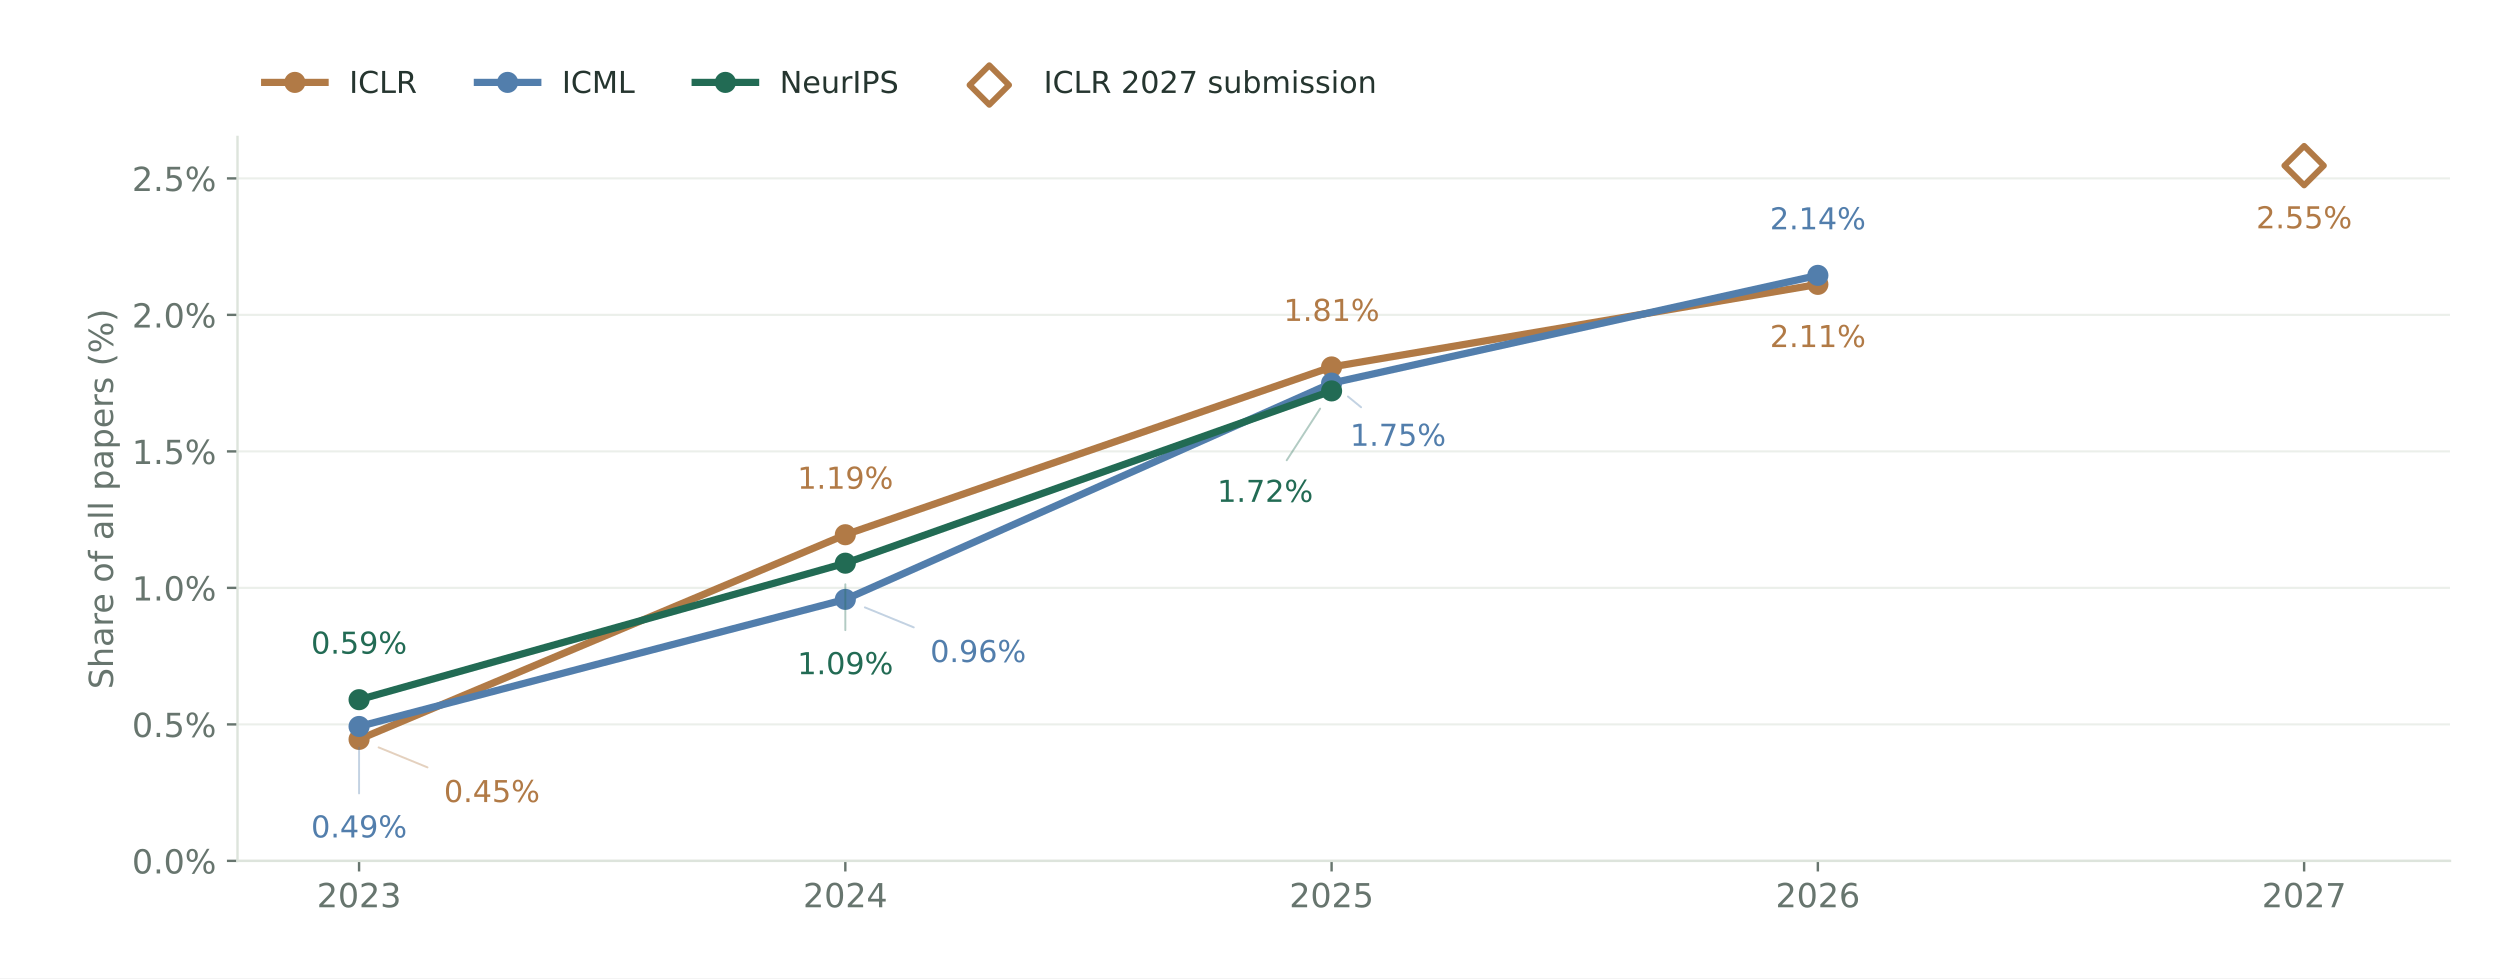
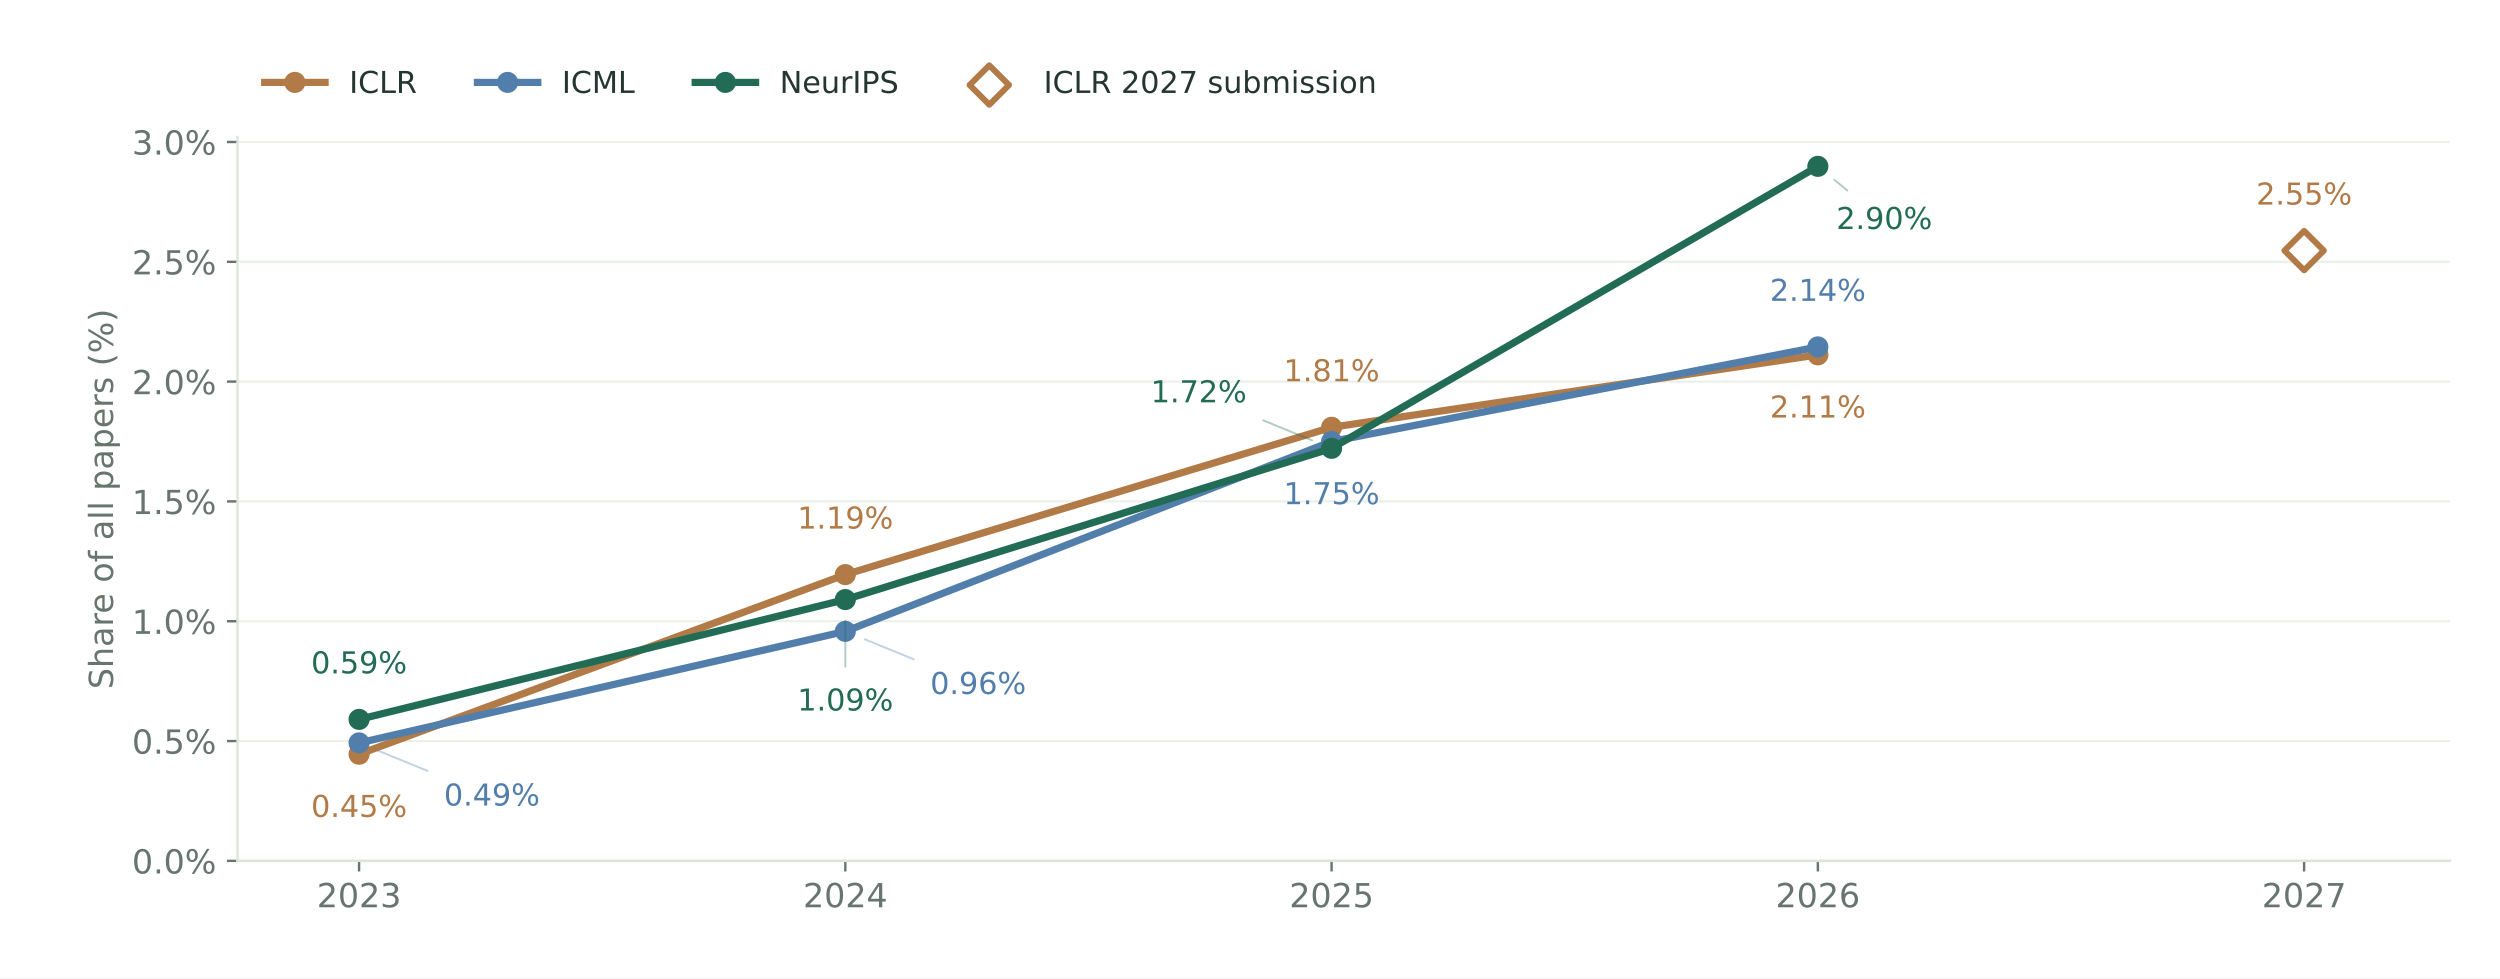
<svg xmlns="http://www.w3.org/2000/svg" xmlns:xlink="http://www.w3.org/1999/xlink" width="828pt" height="324pt" viewBox="0 0 828 324" version="1.1">
  <defs>
    <style type="text/css">*{stroke-linejoin: round; stroke-linecap: butt}</style>
  </defs>
  <g id="figure_1">
    <g id="patch_1">
      <path d="M 0 324  L 828 324  L 828 0  L 0 0  z " style="fill: #ffffff" />
    </g>
    <g id="axes_1">
      <g id="patch_2">
        <path d="M 78.66 285.12  L 811.44 285.12  L 811.44 45.36  L 78.66 45.36  z " style="fill: #ffffff" />
      </g>
      <g id="matplotlib.axis_1">
        <g id="xtick_1">
          <g id="line2d_1">
            <defs>
-               <path id="medcccdc290" d="M 0 0  L 0 3.5  " style="stroke: #67756e; stroke-width: 0.8" />
+               <path id="m839760901c" d="M 0 0  L 0 3.5  " style="stroke: #67756e; stroke-width: 0.8" />
            </defs>
            <g>
-               <use xlink:href="#medcccdc290" x="118.923" y="285.12" style="fill: #67756e; stroke: #67756e; stroke-width: 0.8" />
+               <use xlink:href="#m839760901c" x="118.923" y="285.12" style="fill: #67756e; stroke: #67756e; stroke-width: 0.8" />
            </g>
          </g>
          <g id="text_1">
            <text style="font-size: 11px; font-family: 'DejaVu Sans'; text-anchor: middle; fill: #67756e" x="118.923" y="300.478" transform="rotate(-0 118.9226 300.4783)">2023</text>
          </g>
        </g>
        <g id="xtick_2">
          <g id="line2d_2">
            <g>
-               <use xlink:href="#medcccdc290" x="279.973" y="285.12" style="fill: #67756e; stroke: #67756e; stroke-width: 0.8" />
+               <use xlink:href="#m839760901c" x="279.973" y="285.12" style="fill: #67756e; stroke: #67756e; stroke-width: 0.8" />
            </g>
          </g>
          <g id="text_2">
            <text style="font-size: 11px; font-family: 'DejaVu Sans'; text-anchor: middle; fill: #67756e" x="279.973" y="300.478" transform="rotate(-0 279.9732 300.4783)">2024</text>
          </g>
        </g>
        <g id="xtick_3">
          <g id="line2d_3">
            <g>
-               <use xlink:href="#medcccdc290" x="441.024" y="285.12" style="fill: #67756e; stroke: #67756e; stroke-width: 0.8" />
+               <use xlink:href="#m839760901c" x="441.024" y="285.12" style="fill: #67756e; stroke: #67756e; stroke-width: 0.8" />
            </g>
          </g>
          <g id="text_3">
            <text style="font-size: 11px; font-family: 'DejaVu Sans'; text-anchor: middle; fill: #67756e" x="441.024" y="300.478" transform="rotate(-0 441.0237 300.4783)">2025</text>
          </g>
        </g>
        <g id="xtick_4">
          <g id="line2d_4">
            <g>
-               <use xlink:href="#medcccdc290" x="602.074" y="285.12" style="fill: #67756e; stroke: #67756e; stroke-width: 0.8" />
+               <use xlink:href="#m839760901c" x="602.074" y="285.12" style="fill: #67756e; stroke: #67756e; stroke-width: 0.8" />
            </g>
          </g>
          <g id="text_4">
            <text style="font-size: 11px; font-family: 'DejaVu Sans'; text-anchor: middle; fill: #67756e" x="602.074" y="300.478" transform="rotate(-0 602.0743 300.4783)">2026</text>
          </g>
        </g>
        <g id="xtick_5">
          <g id="line2d_5">
            <g>
-               <use xlink:href="#medcccdc290" x="763.125" y="285.12" style="fill: #67756e; stroke: #67756e; stroke-width: 0.8" />
+               <use xlink:href="#m839760901c" x="763.125" y="285.12" style="fill: #67756e; stroke: #67756e; stroke-width: 0.8" />
            </g>
          </g>
          <g id="text_5">
            <text style="font-size: 11px; font-family: 'DejaVu Sans'; text-anchor: middle; fill: #67756e" x="763.125" y="300.478" transform="rotate(-0 763.1248 300.4783)">2027</text>
          </g>
        </g>
      </g>
      <g id="matplotlib.axis_2">
        <g id="ytick_1">
          <g id="line2d_6">
-             <path d="M 78.66 285.12  L 811.44 285.12  " clip-path="url(#pfdaca7a1fb)" style="fill: none; stroke: #dde4dc; stroke-opacity: 0.6; stroke-width: 0.7; stroke-linecap: square" />
+             <path d="M 78.66 285.12  L 811.44 285.12  " clip-path="url(#p1cf28536b0)" style="fill: none; stroke: #dde4dc; stroke-opacity: 0.6; stroke-width: 0.7; stroke-linecap: square" />
          </g>
          <g id="line2d_7">
            <defs>
-               <path id="m86d460750f" d="M 0 0  L -3.5 0  " style="stroke: #67756e; stroke-width: 0.8" />
+               <path id="m5c2959160c" d="M 0 0  L -3.5 0  " style="stroke: #67756e; stroke-width: 0.8" />
            </defs>
            <g>
-               <use xlink:href="#m86d460750f" x="78.66" y="285.12" style="fill: #67756e; stroke: #67756e; stroke-width: 0.8" />
+               <use xlink:href="#m5c2959160c" x="78.66" y="285.12" style="fill: #67756e; stroke: #67756e; stroke-width: 0.8" />
            </g>
          </g>
          <g id="text_6">
            <text style="font-size: 11px; font-family: 'DejaVu Sans'; text-anchor: end; fill: #67756e" x="71.66" y="289.299" transform="rotate(-0 71.66 289.2991)">0.0%</text>
          </g>
        </g>
        <g id="ytick_2">
          <g id="line2d_8">
-             <path d="M 78.66 239.913  L 811.44 239.913  " clip-path="url(#pfdaca7a1fb)" style="fill: none; stroke: #dde4dc; stroke-opacity: 0.6; stroke-width: 0.7; stroke-linecap: square" />
+             <path d="M 78.66 245.437  L 811.44 245.437  " clip-path="url(#p1cf28536b0)" style="fill: none; stroke: #dde4dc; stroke-opacity: 0.6; stroke-width: 0.7; stroke-linecap: square" />
          </g>
          <g id="line2d_9">
            <g>
-               <use xlink:href="#m86d460750f" x="78.66" y="239.913" style="fill: #67756e; stroke: #67756e; stroke-width: 0.8" />
+               <use xlink:href="#m5c2959160c" x="78.66" y="245.437" style="fill: #67756e; stroke: #67756e; stroke-width: 0.8" />
            </g>
          </g>
          <g id="text_7">
-             <text style="font-size: 11px; font-family: 'DejaVu Sans'; text-anchor: end; fill: #67756e" x="71.66" y="244.092" transform="rotate(-0 71.66 244.0921)">0.5%</text>
+             <text style="font-size: 11px; font-family: 'DejaVu Sans'; text-anchor: end; fill: #67756e" x="71.66" y="249.616" transform="rotate(-0 71.66 249.6162)">0.5%</text>
          </g>
        </g>
        <g id="ytick_3">
          <g id="line2d_10">
-             <path d="M 78.66 194.706  L 811.44 194.706  " clip-path="url(#pfdaca7a1fb)" style="fill: none; stroke: #dde4dc; stroke-opacity: 0.6; stroke-width: 0.7; stroke-linecap: square" />
+             <path d="M 78.66 205.754  L 811.44 205.754  " clip-path="url(#p1cf28536b0)" style="fill: none; stroke: #dde4dc; stroke-opacity: 0.6; stroke-width: 0.7; stroke-linecap: square" />
          </g>
          <g id="line2d_11">
            <g>
-               <use xlink:href="#m86d460750f" x="78.66" y="194.706" style="fill: #67756e; stroke: #67756e; stroke-width: 0.8" />
+               <use xlink:href="#m5c2959160c" x="78.66" y="205.754" style="fill: #67756e; stroke: #67756e; stroke-width: 0.8" />
            </g>
          </g>
          <g id="text_8">
-             <text style="font-size: 11px; font-family: 'DejaVu Sans'; text-anchor: end; fill: #67756e" x="71.66" y="198.885" transform="rotate(-0 71.66 198.885)">1.0%</text>
+             <text style="font-size: 11px; font-family: 'DejaVu Sans'; text-anchor: end; fill: #67756e" x="71.66" y="209.933" transform="rotate(-0 71.66 209.9332)">1.0%</text>
          </g>
        </g>
        <g id="ytick_4">
          <g id="line2d_12">
-             <path d="M 78.66 149.499  L 811.44 149.499  " clip-path="url(#pfdaca7a1fb)" style="fill: none; stroke: #dde4dc; stroke-opacity: 0.6; stroke-width: 0.7; stroke-linecap: square" />
+             <path d="M 78.66 166.071  L 811.44 166.071  " clip-path="url(#p1cf28536b0)" style="fill: none; stroke: #dde4dc; stroke-opacity: 0.6; stroke-width: 0.7; stroke-linecap: square" />
          </g>
          <g id="line2d_13">
            <g>
-               <use xlink:href="#m86d460750f" x="78.66" y="149.499" style="fill: #67756e; stroke: #67756e; stroke-width: 0.8" />
+               <use xlink:href="#m5c2959160c" x="78.66" y="166.071" style="fill: #67756e; stroke: #67756e; stroke-width: 0.8" />
            </g>
          </g>
          <g id="text_9">
-             <text style="font-size: 11px; font-family: 'DejaVu Sans'; text-anchor: end; fill: #67756e" x="71.66" y="153.678" transform="rotate(-0 71.66 153.678)">1.5%</text>
+             <text style="font-size: 11px; font-family: 'DejaVu Sans'; text-anchor: end; fill: #67756e" x="71.66" y="170.25" transform="rotate(-0 71.66 170.2502)">1.5%</text>
          </g>
        </g>
        <g id="ytick_5">
          <g id="line2d_14">
-             <path d="M 78.66 104.292  L 811.44 104.292  " clip-path="url(#pfdaca7a1fb)" style="fill: none; stroke: #dde4dc; stroke-opacity: 0.6; stroke-width: 0.7; stroke-linecap: square" />
+             <path d="M 78.66 126.388  L 811.44 126.388  " clip-path="url(#p1cf28536b0)" style="fill: none; stroke: #dde4dc; stroke-opacity: 0.6; stroke-width: 0.7; stroke-linecap: square" />
          </g>
          <g id="line2d_15">
            <g>
-               <use xlink:href="#m86d460750f" x="78.66" y="104.292" style="fill: #67756e; stroke: #67756e; stroke-width: 0.8" />
+               <use xlink:href="#m5c2959160c" x="78.66" y="126.388" style="fill: #67756e; stroke: #67756e; stroke-width: 0.8" />
            </g>
          </g>
          <g id="text_10">
-             <text style="font-size: 11px; font-family: 'DejaVu Sans'; text-anchor: end; fill: #67756e" x="71.66" y="108.471" transform="rotate(-0 71.66 108.4709)">2.0%</text>
+             <text style="font-size: 11px; font-family: 'DejaVu Sans'; text-anchor: end; fill: #67756e" x="71.66" y="130.567" transform="rotate(-0 71.66 130.5673)">2.0%</text>
          </g>
        </g>
        <g id="ytick_6">
          <g id="line2d_16">
-             <path d="M 78.66 59.085  L 811.44 59.085  " clip-path="url(#pfdaca7a1fb)" style="fill: none; stroke: #dde4dc; stroke-opacity: 0.6; stroke-width: 0.7; stroke-linecap: square" />
+             <path d="M 78.66 86.705  L 811.44 86.705  " clip-path="url(#p1cf28536b0)" style="fill: none; stroke: #dde4dc; stroke-opacity: 0.6; stroke-width: 0.7; stroke-linecap: square" />
          </g>
          <g id="line2d_17">
            <g>
-               <use xlink:href="#m86d460750f" x="78.66" y="59.085" style="fill: #67756e; stroke: #67756e; stroke-width: 0.8" />
+               <use xlink:href="#m5c2959160c" x="78.66" y="86.705" style="fill: #67756e; stroke: #67756e; stroke-width: 0.8" />
            </g>
          </g>
          <g id="text_11">
-             <text style="font-size: 11px; font-family: 'DejaVu Sans'; text-anchor: end; fill: #67756e" x="71.66" y="63.264" transform="rotate(-0 71.66 63.26388)">2.5%</text>
-           </g>
-         </g>
-         <g id="text_12">
+             <text style="font-size: 11px; font-family: 'DejaVu Sans'; text-anchor: end; fill: #67756e" x="71.66" y="90.884" transform="rotate(-0 71.66 90.88429)">2.5%</text>
+           </g>
+         </g>
+         <g id="ytick_7">
+           <g id="line2d_18">
+             <path d="M 78.66 47.022  L 811.44 47.022  " clip-path="url(#p1cf28536b0)" style="fill: none; stroke: #dde4dc; stroke-opacity: 0.6; stroke-width: 0.7; stroke-linecap: square" />
+           </g>
+           <g id="line2d_19">
+             <g>
+               <use xlink:href="#m5c2959160c" x="78.66" y="47.022" style="fill: #67756e; stroke: #67756e; stroke-width: 0.8" />
+             </g>
+           </g>
+           <g id="text_12">
+             <text style="font-size: 11px; font-family: 'DejaVu Sans'; text-anchor: end; fill: #67756e" x="71.66" y="51.201" transform="rotate(-0 71.66 51.20132)">3.0%</text>
+           </g>
+         </g>
+         <g id="text_13">
          <text style="font-size: 11px; font-family: 'DejaVu Sans'; text-anchor: middle; fill: #67756e" x="37.427" y="165.24" transform="rotate(-90 37.42719 165.24)">Share of all papers (%)</text>
        </g>
      </g>
-       <g id="line2d_18">
-         <path d="M 118.923 244.885  L 279.973 177.103  L 441.024 121.53  L 602.074 94.188  " clip-path="url(#pfdaca7a1fb)" style="fill: none; stroke: #b17a46; stroke-width: 2.4; stroke-linecap: square" />
+       <g id="line2d_20">
+         <path d="M 118.923 249.801  L 279.973 190.302  L 441.024 141.52  L 602.074 117.519  " clip-path="url(#p1cf28536b0)" style="fill: none; stroke: #b17a46; stroke-width: 2.4; stroke-linecap: square" />
        <defs>
-           <path id="mc180217611" d="M 0 3  C 0.796 3 1.559 2.684 2.121 2.121  C 2.684 1.559 3 0.796 3 0  C 3 -0.796 2.684 -1.559 2.121 -2.121  C 1.559 -2.684 0.796 -3 0 -3  C -0.796 -3 -1.559 -2.684 -2.121 -2.121  C -2.684 -1.559 -3 -0.796 -3 0  C -3 0.796 -2.684 1.559 -2.121 2.121  C -1.559 2.684 -0.796 3 0 3  z " style="stroke: #b17a46" />
+           <path id="mad0579013d" d="M 0 3  C 0.796 3 1.559 2.684 2.121 2.121  C 2.684 1.559 3 0.796 3 0  C 3 -0.796 2.684 -1.559 2.121 -2.121  C 1.559 -2.684 0.796 -3 0 -3  C -0.796 -3 -1.559 -2.684 -2.121 -2.121  C -2.684 -1.559 -3 -0.796 -3 0  C -3 0.796 -2.684 1.559 -2.121 2.121  C -1.559 2.684 -0.796 3 0 3  z " style="stroke: #b17a46" />
        </defs>
-         <g clip-path="url(#pfdaca7a1fb)">
-           <use xlink:href="#mc180217611" x="118.923" y="244.885" style="fill: #b17a46; stroke: #b17a46" />
-           <use xlink:href="#mc180217611" x="279.973" y="177.103" style="fill: #b17a46; stroke: #b17a46" />
-           <use xlink:href="#mc180217611" x="441.024" y="121.53" style="fill: #b17a46; stroke: #b17a46" />
-           <use xlink:href="#mc180217611" x="602.074" y="94.188" style="fill: #b17a46; stroke: #b17a46" />
-         </g>
-       </g>
-       <g id="line2d_19">
-         <path d="M 118.923 240.605  L 279.973 198.516  L 441.024 126.888  L 602.074 91.202  " clip-path="url(#pfdaca7a1fb)" style="fill: none; stroke: #527eac; stroke-width: 2.4; stroke-linecap: square" />
+         <g clip-path="url(#p1cf28536b0)">
+           <use xlink:href="#mad0579013d" x="118.923" y="249.801" style="fill: #b17a46; stroke: #b17a46" />
+           <use xlink:href="#mad0579013d" x="279.973" y="190.302" style="fill: #b17a46; stroke: #b17a46" />
+           <use xlink:href="#mad0579013d" x="441.024" y="141.52" style="fill: #b17a46; stroke: #b17a46" />
+           <use xlink:href="#mad0579013d" x="602.074" y="117.519" style="fill: #b17a46; stroke: #b17a46" />
+         </g>
+       </g>
+       <g id="line2d_21">
+         <path d="M 118.923 246.045  L 279.973 209.099  L 441.024 146.224  L 602.074 114.898  " clip-path="url(#p1cf28536b0)" style="fill: none; stroke: #527eac; stroke-width: 2.4; stroke-linecap: square" />
        <defs>
-           <path id="m01d3241d63" d="M 0 3  C 0.796 3 1.559 2.684 2.121 2.121  C 2.684 1.559 3 0.796 3 0  C 3 -0.796 2.684 -1.559 2.121 -2.121  C 1.559 -2.684 0.796 -3 0 -3  C -0.796 -3 -1.559 -2.684 -2.121 -2.121  C -2.684 -1.559 -3 -0.796 -3 0  C -3 0.796 -2.684 1.559 -2.121 2.121  C -1.559 2.684 -0.796 3 0 3  z " style="stroke: #527eac" />
+           <path id="mcd1e9e5b1a" d="M 0 3  C 0.796 3 1.559 2.684 2.121 2.121  C 2.684 1.559 3 0.796 3 0  C 3 -0.796 2.684 -1.559 2.121 -2.121  C 1.559 -2.684 0.796 -3 0 -3  C -0.796 -3 -1.559 -2.684 -2.121 -2.121  C -2.684 -1.559 -3 -0.796 -3 0  C -3 0.796 -2.684 1.559 -2.121 2.121  C -1.559 2.684 -0.796 3 0 3  z " style="stroke: #527eac" />
        </defs>
-         <g clip-path="url(#pfdaca7a1fb)">
-           <use xlink:href="#m01d3241d63" x="118.923" y="240.605" style="fill: #527eac; stroke: #527eac" />
-           <use xlink:href="#m01d3241d63" x="279.973" y="198.516" style="fill: #527eac; stroke: #527eac" />
-           <use xlink:href="#m01d3241d63" x="441.024" y="126.888" style="fill: #527eac; stroke: #527eac" />
-           <use xlink:href="#m01d3241d63" x="602.074" y="91.202" style="fill: #527eac; stroke: #527eac" />
-         </g>
-       </g>
-       <g id="line2d_20">
-         <path d="M 118.923 231.737  L 279.973 186.527  L 441.024 129.47  " clip-path="url(#pfdaca7a1fb)" style="fill: none; stroke: #226b54; stroke-width: 2.4; stroke-linecap: square" />
+         <g clip-path="url(#p1cf28536b0)">
+           <use xlink:href="#mcd1e9e5b1a" x="118.923" y="246.045" style="fill: #527eac; stroke: #527eac" />
+           <use xlink:href="#mcd1e9e5b1a" x="279.973" y="209.099" style="fill: #527eac; stroke: #527eac" />
+           <use xlink:href="#mcd1e9e5b1a" x="441.024" y="146.224" style="fill: #527eac; stroke: #527eac" />
+           <use xlink:href="#mcd1e9e5b1a" x="602.074" y="114.898" style="fill: #527eac; stroke: #527eac" />
+         </g>
+       </g>
+       <g id="line2d_22">
+         <path d="M 118.923 238.26  L 279.973 198.575  L 441.024 148.489  L 602.074 55.095  " clip-path="url(#p1cf28536b0)" style="fill: none; stroke: #226b54; stroke-width: 2.4; stroke-linecap: square" />
        <defs>
-           <path id="m38647d3eae" d="M 0 3  C 0.796 3 1.559 2.684 2.121 2.121  C 2.684 1.559 3 0.796 3 0  C 3 -0.796 2.684 -1.559 2.121 -2.121  C 1.559 -2.684 0.796 -3 0 -3  C -0.796 -3 -1.559 -2.684 -2.121 -2.121  C -2.684 -1.559 -3 -0.796 -3 0  C -3 0.796 -2.684 1.559 -2.121 2.121  C -1.559 2.684 -0.796 3 0 3  z " style="stroke: #226b54" />
+           <path id="mf0bc1da0d4" d="M 0 3  C 0.796 3 1.559 2.684 2.121 2.121  C 2.684 1.559 3 0.796 3 0  C 3 -0.796 2.684 -1.559 2.121 -2.121  C 1.559 -2.684 0.796 -3 0 -3  C -0.796 -3 -1.559 -2.684 -2.121 -2.121  C -2.684 -1.559 -3 -0.796 -3 0  C -3 0.796 -2.684 1.559 -2.121 2.121  C -1.559 2.684 -0.796 3 0 3  z " style="stroke: #226b54" />
        </defs>
-         <g clip-path="url(#pfdaca7a1fb)">
-           <use xlink:href="#m38647d3eae" x="118.923" y="231.737" style="fill: #226b54; stroke: #226b54" />
-           <use xlink:href="#m38647d3eae" x="279.973" y="186.527" style="fill: #226b54; stroke: #226b54" />
-           <use xlink:href="#m38647d3eae" x="441.024" y="129.47" style="fill: #226b54; stroke: #226b54" />
+         <g clip-path="url(#p1cf28536b0)">
+           <use xlink:href="#mf0bc1da0d4" x="118.923" y="238.26" style="fill: #226b54; stroke: #226b54" />
+           <use xlink:href="#mf0bc1da0d4" x="279.973" y="198.575" style="fill: #226b54; stroke: #226b54" />
+           <use xlink:href="#mf0bc1da0d4" x="441.024" y="148.489" style="fill: #226b54; stroke: #226b54" />
+           <use xlink:href="#mf0bc1da0d4" x="602.074" y="55.095" style="fill: #226b54; stroke: #226b54" />
        </g>
      </g>
      <g id="patch_3">
        <path d="M 78.66 285.12  L 78.66 45.36  " style="fill: none; stroke: #dde4dc; stroke-width: 0.8; stroke-linejoin: miter; stroke-linecap: square" />
      </g>
      <g id="patch_4">
        <path d="M 78.66 285.12  L 811.44 285.12  " style="fill: none; stroke: #dde4dc; stroke-width: 0.8; stroke-linejoin: miter; stroke-linecap: square" />
      </g>
      <g id="PathCollection_1">
        <defs>
-           <path id="m53594d559a" d="M -0 6.519  L 6.519 0  L 0 -6.519  L -6.519 -0  z " style="stroke: #b17a46; stroke-width: 2" />
+           <path id="m9e860fb2d7" d="M -0 6.519  L 6.519 0  L 0 -6.519  L -6.519 -0  z " style="stroke: #b17a46; stroke-width: 2" />
        </defs>
-         <g clip-path="url(#pfdaca7a1fb)">
-           <use xlink:href="#m53594d559a" x="763.125" y="54.861" style="fill: #ffffff; stroke: #b17a46; stroke-width: 2" />
-         </g>
-       </g>
-       <g id="text_13">
-         <text style="font-size: 10px; font-family: 'DejaVu Sans'; text-anchor: middle; fill: #226b54" x="118.923" y="216.496" transform="rotate(-0 118.9226 216.4963)">0.59%</text>
+         <g clip-path="url(#p1cf28536b0)">
+           <use xlink:href="#m9e860fb2d7" x="763.125" y="82.998" style="fill: #ffffff; stroke: #b17a46; stroke-width: 2" />
+         </g>
+       </g>
+       <g id="text_14">
+         <text style="font-size: 10px; font-family: 'DejaVu Sans'; text-anchor: middle; fill: #226b54" x="118.923" y="223.019" transform="rotate(-0 118.9226 223.0194)">0.59%</text>
      </g>
      <g id="patch_5">
-         <path d="M 118.923 262.773  Q 118.923 255.189 118.923 247.606  " style="fill: none; opacity: 0.35; stroke: #527eac; stroke-width: 0.65; stroke-linecap: round" />
-       </g>
-       <g id="text_14">
-         <text style="font-size: 10px; font-family: 'DejaVu Sans'; text-anchor: middle; fill: #527eac" x="118.923" y="277.365" transform="rotate(-0 118.9226 277.3648)">0.49%</text>
+         <path d="M 141.579 255.313  Q 133.491 252.005 125.403 248.696  " style="fill: none; opacity: 0.35; stroke: #527eac; stroke-width: 0.65; stroke-linecap: round" />
+       </g>
+       <g id="text_15">
+         <text style="font-size: 10px; font-family: 'DejaVu Sans'; text-anchor: middle; fill: #527eac" x="162.923" y="266.804" transform="rotate(-0 162.9226 266.8042)">0.49%</text>
+       </g>
+       <g id="text_16">
+         <text style="font-size: 10px; font-family: 'DejaVu Sans'; text-anchor: middle; fill: #b17a46" x="118.923" y="270.561" transform="rotate(-0 118.9226 270.5608)">0.45%</text>
+       </g>
+       <g id="text_17">
+         <text style="font-size: 10px; font-family: 'DejaVu Sans'; text-anchor: middle; fill: #b17a46" x="279.973" y="175.062" transform="rotate(-0 279.9732 175.0617)">1.19%</text>
      </g>
      <g id="patch_6">
-         <path d="M 141.579 254.153  Q 133.491 250.845 125.403 247.536  " style="fill: none; opacity: 0.35; stroke: #b17a46; stroke-width: 0.65; stroke-linecap: round" />
-       </g>
-       <g id="text_15">
-         <text style="font-size: 10px; font-family: 'DejaVu Sans'; text-anchor: middle; fill: #b17a46" x="162.923" y="265.644" transform="rotate(-0 162.9226 265.6442)">0.45%</text>
-       </g>
-       <g id="text_16">
-         <text style="font-size: 10px; font-family: 'DejaVu Sans'; text-anchor: middle; fill: #b17a46" x="279.973" y="161.863" transform="rotate(-0 279.9732 161.8625)">1.19%</text>
+         <path d="M 279.973 220.742  Q 279.973 213.158 279.973 205.575  " style="fill: none; opacity: 0.35; stroke: #226b54; stroke-width: 0.65; stroke-linecap: round" />
+       </g>
+       <g id="text_18">
+         <text style="font-size: 10px; font-family: 'DejaVu Sans'; text-anchor: middle; fill: #226b54" x="279.973" y="235.334" transform="rotate(-0 279.9732 235.3341)">1.09%</text>
      </g>
      <g id="patch_7">
-         <path d="M 279.973 208.694  Q 279.973 201.111 279.973 193.527  " style="fill: none; opacity: 0.35; stroke: #226b54; stroke-width: 0.65; stroke-linecap: round" />
-       </g>
-       <g id="text_17">
-         <text style="font-size: 10px; font-family: 'DejaVu Sans'; text-anchor: middle; fill: #226b54" x="279.973" y="223.287" transform="rotate(-0 279.9732 223.2865)">1.09%</text>
+         <path d="M 302.63 218.368  Q 294.541 215.059 286.453 211.75  " style="fill: none; opacity: 0.35; stroke: #527eac; stroke-width: 0.65; stroke-linecap: round" />
+       </g>
+       <g id="text_19">
+         <text style="font-size: 10px; font-family: 'DejaVu Sans'; text-anchor: middle; fill: #527eac" x="323.973" y="229.858" transform="rotate(-0 323.9732 229.8584)">0.96%</text>
+       </g>
+       <g id="text_20">
+         <text style="font-size: 10px; font-family: 'DejaVu Sans'; text-anchor: middle; fill: #b17a46" x="441.024" y="126.279" transform="rotate(-0 441.0237 126.2791)">1.81%</text>
+       </g>
+       <g id="text_21">
+         <text style="font-size: 10px; font-family: 'DejaVu Sans'; text-anchor: middle; fill: #527eac" x="441.024" y="166.983" transform="rotate(-0 441.0237 166.9829)">1.75%</text>
      </g>
      <g id="patch_8">
-         <path d="M 302.63 207.785  Q 294.541 204.476 286.453 201.167  " style="fill: none; opacity: 0.35; stroke: #527eac; stroke-width: 0.65; stroke-linecap: round" />
-       </g>
-       <g id="text_18">
-         <text style="font-size: 10px; font-family: 'DejaVu Sans'; text-anchor: middle; fill: #527eac" x="323.973" y="219.276" transform="rotate(-0 323.9732 219.2758)">0.96%</text>
-       </g>
-       <g id="text_19">
-         <text style="font-size: 10px; font-family: 'DejaVu Sans'; text-anchor: middle; fill: #b17a46" x="441.024" y="106.289" transform="rotate(-0 441.0237 106.2892)">1.81%</text>
+         <path d="M 418.367 139.221  Q 426.455 142.53 434.544 145.838  " style="fill: none; opacity: 0.35; stroke: #226b54; stroke-width: 0.65; stroke-linecap: round" />
+       </g>
+       <g id="text_22">
+         <text style="font-size: 10px; font-family: 'DejaVu Sans'; text-anchor: middle; fill: #226b54" x="397.024" y="133.249" transform="rotate(-0 397.0237 133.2486)">1.72%</text>
      </g>
      <g id="patch_9">
-         <path d="M 450.791 134.88  Q 448.617 133.101 446.444 131.323  " style="fill: none; opacity: 0.35; stroke: #527eac; stroke-width: 0.65; stroke-linecap: round" />
-       </g>
-       <g id="text_20">
-         <text style="font-size: 10px; font-family: 'DejaVu Sans'; text-anchor: middle; fill: #527eac" x="463.024" y="147.648" transform="rotate(-0 463.0237 147.6478)">1.75%</text>
-       </g>
-       <g id="patch_10">
-         <path d="M 426.161 152.439  Q 431.692 143.891 437.223 135.344  " style="fill: none; opacity: 0.35; stroke: #226b54; stroke-width: 0.65; stroke-linecap: round" />
-       </g>
-       <g id="text_21">
-         <text style="font-size: 10px; font-family: 'DejaVu Sans'; text-anchor: middle; fill: #226b54" x="419.024" y="166.229" transform="rotate(-0 419.0237 166.2289)">1.72%</text>
-       </g>
-       <g id="text_22">
-         <text style="font-size: 10px; font-family: 'DejaVu Sans'; text-anchor: middle; fill: #527eac" x="602.074" y="75.962" transform="rotate(-0 602.0743 75.96173)">2.14%</text>
+         <path d="M 611.841 63.087  Q 609.668 61.308 607.494 59.53  " style="fill: none; opacity: 0.35; stroke: #226b54; stroke-width: 0.65; stroke-linecap: round" />
      </g>
      <g id="text_23">
-         <text style="font-size: 10px; font-family: 'DejaVu Sans'; text-anchor: middle; fill: #b17a46" x="602.074" y="114.947" transform="rotate(-0 602.0743 114.947)">2.11%</text>
+         <text style="font-size: 10px; font-family: 'DejaVu Sans'; text-anchor: middle; fill: #226b54" x="624.074" y="75.855" transform="rotate(-0 624.0743 75.85468)">2.90%</text>
      </g>
      <g id="text_24">
-         <text style="font-size: 10px; font-family: 'DejaVu Sans'; text-anchor: middle; fill: #b17a46" x="763.125" y="75.621" transform="rotate(-0 763.1248 75.62056)">2.55%</text>
+         <text style="font-size: 10px; font-family: 'DejaVu Sans'; text-anchor: middle; fill: #527eac" x="602.074" y="99.658" transform="rotate(-0 602.0743 99.65752)">2.14%</text>
+       </g>
+       <g id="text_25">
+         <text style="font-size: 10px; font-family: 'DejaVu Sans'; text-anchor: middle; fill: #b17a46" x="602.074" y="138.278" transform="rotate(-0 602.0743 138.278)">2.11%</text>
+       </g>
+       <g id="text_26">
+         <text style="font-size: 10px; font-family: 'DejaVu Sans'; text-anchor: middle; fill: #b17a46" x="763.125" y="67.757" transform="rotate(-0 763.1248 67.75707)">2.55%</text>
      </g>
      <g id="legend_1">
-         <g id="line2d_21">
+         <g id="line2d_23">
          <path d="M 87.66 27.29  L 97.66 27.29  L 107.66 27.29  " style="fill: none; stroke: #b17a46; stroke-width: 2.4; stroke-linecap: square" />
          <g>
-             <use xlink:href="#mc180217611" x="97.66" y="27.29" style="fill: #b17a46; stroke: #b17a46" />
-           </g>
-         </g>
-         <g id="text_25">
+             <use xlink:href="#mad0579013d" x="97.66" y="27.29" style="fill: #b17a46; stroke: #b17a46" />
+           </g>
+         </g>
+         <g id="text_27">
          <text style="font-size: 10px; font-family: 'DejaVu Sans'; text-anchor: start; fill: #25352f" x="115.66" y="30.79" transform="rotate(-0 115.66 30.78964)">ICLR</text>
        </g>
-         <g id="line2d_22">
+         <g id="line2d_24">
          <path d="M 158.113 27.29  L 168.113 27.29  L 178.113 27.29  " style="fill: none; stroke: #527eac; stroke-width: 2.4; stroke-linecap: square" />
          <g>
-             <use xlink:href="#m01d3241d63" x="168.113" y="27.29" style="fill: #527eac; stroke: #527eac" />
-           </g>
-         </g>
-         <g id="text_26">
+             <use xlink:href="#mcd1e9e5b1a" x="168.113" y="27.29" style="fill: #527eac; stroke: #527eac" />
+           </g>
+         </g>
+         <g id="text_28">
          <text style="font-size: 10px; font-family: 'DejaVu Sans'; text-anchor: start; fill: #25352f" x="186.113" y="30.79" transform="rotate(-0 186.1131 30.78964)">ICML</text>
        </g>
-         <g id="line2d_23">
+         <g id="line2d_25">
          <path d="M 230.246 27.29  L 240.246 27.29  L 250.246 27.29  " style="fill: none; stroke: #226b54; stroke-width: 2.4; stroke-linecap: square" />
          <g>
-             <use xlink:href="#m38647d3eae" x="240.246" y="27.29" style="fill: #226b54; stroke: #226b54" />
-           </g>
-         </g>
-         <g id="text_27">
+             <use xlink:href="#mf0bc1da0d4" x="240.246" y="27.29" style="fill: #226b54; stroke: #226b54" />
+           </g>
+         </g>
+         <g id="text_29">
          <text style="font-size: 10px; font-family: 'DejaVu Sans'; text-anchor: start; fill: #25352f" x="258.246" y="30.79" transform="rotate(-0 258.2459 30.78964)">NeurIPS</text>
        </g>
        <g id="PathCollection_2">
          <g>
-             <use xlink:href="#m53594d559a" x="327.657" y="28.165" style="fill: #ffffff; stroke: #b17a46; stroke-width: 2" />
-           </g>
-         </g>
-         <g id="text_28">
+             <use xlink:href="#m9e860fb2d7" x="327.657" y="28.165" style="fill: #ffffff; stroke: #b17a46; stroke-width: 2" />
+           </g>
+         </g>
+         <g id="text_30">
          <text style="font-size: 10px; font-family: 'DejaVu Sans'; text-anchor: start; fill: #25352f" x="345.657" y="30.79" transform="rotate(-0 345.6569 30.78964)">ICLR 2027 submission</text>
        </g>
      </g>
    </g>
  </g>
  <defs>
-     <clipPath id="pfdaca7a1fb">
+     <clipPath id="p1cf28536b0">
      <rect x="78.66" y="45.36" width="732.78" height="239.76" />
    </clipPath>
  </defs>
</svg>
